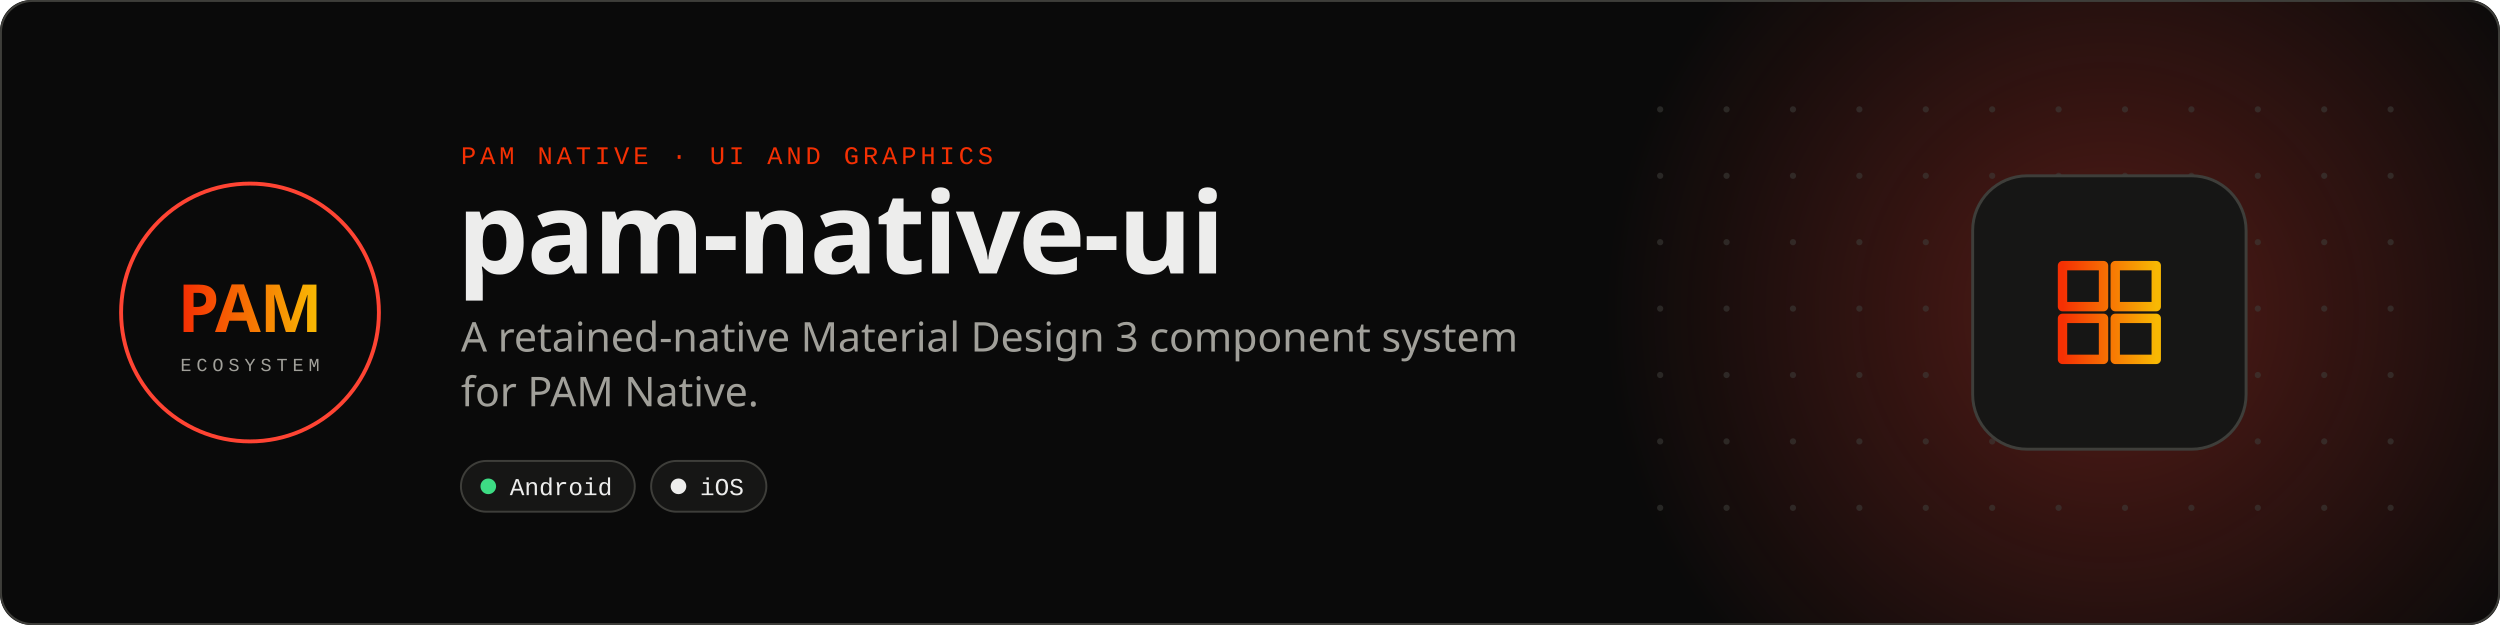
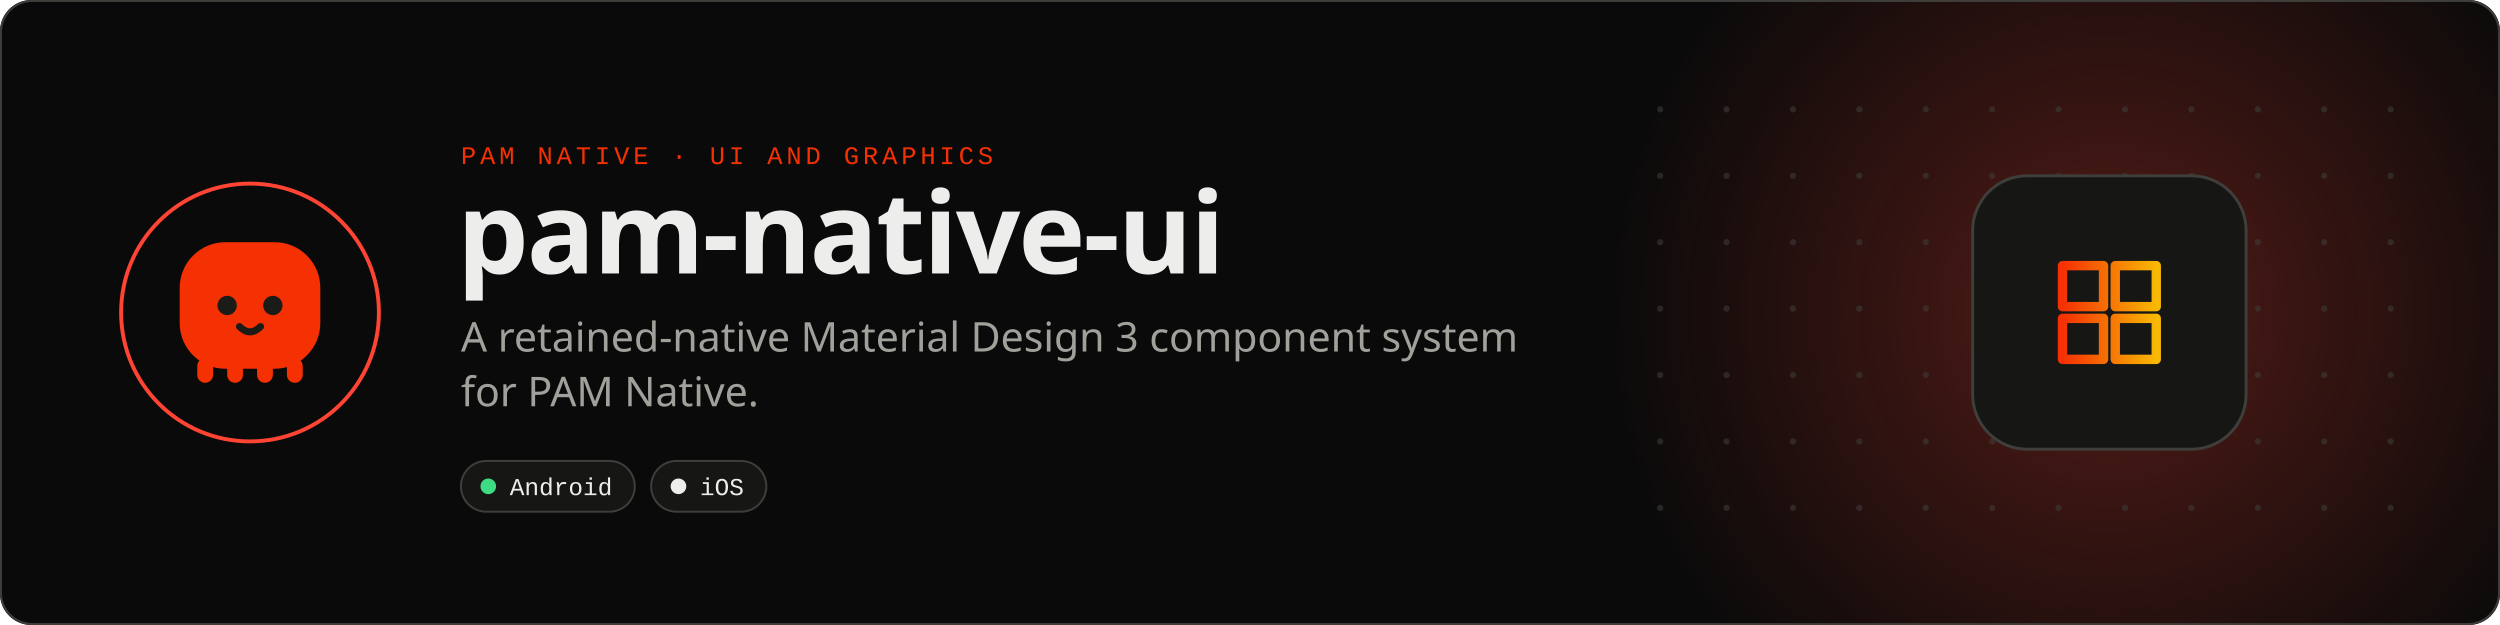
<svg xmlns="http://www.w3.org/2000/svg" viewBox="0 0 1280 320" width="1280" height="320" role="img" aria-label="pam-native-ui: A retained-native Material Design 3 component system for PAM Native.">
  <defs>
    <linearGradient id="pg" x1="0" y1="0" x2="1" y2="0">
      <stop offset="0" stop-color="#f53003" />
      <stop offset="1" stop-color="#f8b803" />
    </linearGradient>
    <radialGradient id="gl">
      <stop offset="0" stop-color="#ff4433" stop-opacity=".30" />
      <stop offset="1" stop-color="#ff4433" stop-opacity="0" />
    </radialGradient>
    <clipPath id="cl">
      <rect width="1280" height="320" rx="16" />
    </clipPath>
  </defs>
  <g clip-path="url(#cl)">
    <rect width="1280" height="320" fill="#0a0a0a" />
    <circle cx="1080" cy="160" r="260" fill="url(#gl)" />
    <g fill="#3e3e3a" opacity=".55">
      <circle cx="850" cy="56" r="1.6" />
      <circle cx="850" cy="90" r="1.6" />
      <circle cx="850" cy="124" r="1.6" />
      <circle cx="850" cy="158" r="1.6" />
      <circle cx="850" cy="192" r="1.6" />
      <circle cx="850" cy="226" r="1.6" />
      <circle cx="850" cy="260" r="1.6" />
      <circle cx="884" cy="56" r="1.6" />
      <circle cx="884" cy="90" r="1.6" />
      <circle cx="884" cy="124" r="1.6" />
      <circle cx="884" cy="158" r="1.6" />
      <circle cx="884" cy="192" r="1.6" />
      <circle cx="884" cy="226" r="1.6" />
      <circle cx="884" cy="260" r="1.6" />
      <circle cx="918" cy="56" r="1.6" />
      <circle cx="918" cy="90" r="1.6" />
      <circle cx="918" cy="124" r="1.6" />
      <circle cx="918" cy="158" r="1.6" />
      <circle cx="918" cy="192" r="1.6" />
      <circle cx="918" cy="226" r="1.6" />
      <circle cx="918" cy="260" r="1.6" />
      <circle cx="952" cy="56" r="1.6" />
      <circle cx="952" cy="90" r="1.6" />
      <circle cx="952" cy="124" r="1.6" />
      <circle cx="952" cy="158" r="1.6" />
      <circle cx="952" cy="192" r="1.6" />
      <circle cx="952" cy="226" r="1.6" />
      <circle cx="952" cy="260" r="1.6" />
      <circle cx="986" cy="56" r="1.6" />
      <circle cx="986" cy="90" r="1.6" />
      <circle cx="986" cy="124" r="1.6" />
      <circle cx="986" cy="158" r="1.6" />
      <circle cx="986" cy="192" r="1.6" />
      <circle cx="986" cy="226" r="1.6" />
      <circle cx="986" cy="260" r="1.6" />
      <circle cx="1020" cy="56" r="1.6" />
      <circle cx="1020" cy="90" r="1.6" />
      <circle cx="1020" cy="124" r="1.6" />
      <circle cx="1020" cy="158" r="1.6" />
      <circle cx="1020" cy="192" r="1.6" />
      <circle cx="1020" cy="226" r="1.6" />
      <circle cx="1020" cy="260" r="1.6" />
      <circle cx="1054" cy="56" r="1.6" />
      <circle cx="1054" cy="90" r="1.6" />
      <circle cx="1054" cy="124" r="1.6" />
      <circle cx="1054" cy="158" r="1.6" />
      <circle cx="1054" cy="192" r="1.6" />
      <circle cx="1054" cy="226" r="1.6" />
      <circle cx="1054" cy="260" r="1.6" />
      <circle cx="1088" cy="56" r="1.6" />
      <circle cx="1088" cy="90" r="1.6" />
      <circle cx="1088" cy="124" r="1.6" />
      <circle cx="1088" cy="158" r="1.6" />
      <circle cx="1088" cy="192" r="1.6" />
      <circle cx="1088" cy="226" r="1.6" />
      <circle cx="1088" cy="260" r="1.6" />
      <circle cx="1122" cy="56" r="1.6" />
      <circle cx="1122" cy="90" r="1.6" />
      <circle cx="1122" cy="124" r="1.6" />
      <circle cx="1122" cy="158" r="1.6" />
      <circle cx="1122" cy="192" r="1.6" />
      <circle cx="1122" cy="226" r="1.6" />
      <circle cx="1122" cy="260" r="1.6" />
      <circle cx="1156" cy="56" r="1.6" />
      <circle cx="1156" cy="90" r="1.6" />
      <circle cx="1156" cy="124" r="1.6" />
      <circle cx="1156" cy="158" r="1.6" />
      <circle cx="1156" cy="192" r="1.6" />
      <circle cx="1156" cy="226" r="1.6" />
      <circle cx="1156" cy="260" r="1.6" />
      <circle cx="1190" cy="56" r="1.6" />
      <circle cx="1190" cy="90" r="1.6" />
      <circle cx="1190" cy="124" r="1.6" />
      <circle cx="1190" cy="158" r="1.6" />
      <circle cx="1190" cy="192" r="1.6" />
      <circle cx="1190" cy="226" r="1.6" />
      <circle cx="1190" cy="260" r="1.6" />
      <circle cx="1224" cy="56" r="1.6" />
      <circle cx="1224" cy="90" r="1.6" />
      <circle cx="1224" cy="124" r="1.6" />
      <circle cx="1224" cy="158" r="1.6" />
      <circle cx="1224" cy="192" r="1.6" />
      <circle cx="1224" cy="226" r="1.6" />
      <circle cx="1224" cy="260" r="1.6" />
    </g>
  </g>
  <rect x=".5" y=".5" width="1279" height="319" rx="16" fill="none" stroke="#3e3e3a" />
  <circle cx="128" cy="160" r="66" fill="#0a0a0a" stroke="#ff4433" stroke-width="2" />
  <circle cx="128" cy="160" r="66" fill="none" stroke="#ff4433">
    <animate attributeName="r" values="66;92" dur="3s" repeatCount="indefinite" />
    <animate attributeName="stroke-opacity" values=".5;0" dur="3s" repeatCount="indefinite" />
  </circle>
-   <text x="128" y="170" text-anchor="middle" font-family="-apple-system, BlinkMacSystemFont, 'Segoe UI', 'Noto Sans', Helvetica, Arial, sans-serif" font-weight="700" font-size="34" letter-spacing="-.5" fill="url(#pg)">PAM</text>
-   <text x="128" y="190" text-anchor="middle" font-family="ui-monospace, SFMono-Regular, 'SF Mono', Menlo, Consolas, 'Liberation Mono', monospace" font-size="9.5" letter-spacing="2.5" fill="#a1a09a">ECOSYSTEM</text>
+   <g transform="translate(74 104.2) scale(.9)">
+     <rect x="30" y="88" width="9" height="14" rx="4.5" fill="#f53003" />
+     <rect x="47" y="88" width="9" height="14" rx="4.5" fill="#f53003" />
+     <rect x="64" y="88" width="9" height="14" rx="4.5" fill="#f53003" />
+     <rect x="81" y="88" width="9" height="14" rx="4.5" fill="#f53003" />
+     <rect x="20" y="22" width="80" height="72" rx="26" fill="#f53003" />
+     <circle cx="47" cy="58" r="5.5" fill="#1b1b18" />
+     <circle cx="73" cy="58" r="5.5" fill="#1b1b18" />
+     <path d="M54 70q6 6 12 0" stroke="#1b1b18" stroke-width="4" stroke-linecap="round" fill="none" />
+   </g>
  <text x="236" y="84" font-family="ui-monospace, SFMono-Regular, 'SF Mono', Menlo, Consolas, 'Liberation Mono', monospace" font-size="13" letter-spacing="2" fill="#f53003">PAM NATIVE · UI AND GRAPHICS</text>
  <text x="234" y="140" font-family="-apple-system, BlinkMacSystemFont, 'Segoe UI', 'Noto Sans', Helvetica, Arial, sans-serif" font-weight="700" font-size="58" letter-spacing="-1" fill="#ededec">pam-native-ui</text>
  <text x="236" y="180" font-family="-apple-system, BlinkMacSystemFont, 'Segoe UI', 'Noto Sans', Helvetica, Arial, sans-serif" font-size="21" fill="#a1a09a">A retained-native Material Design 3 component system</text>
  <text x="236" y="208" font-family="-apple-system, BlinkMacSystemFont, 'Segoe UI', 'Noto Sans', Helvetica, Arial, sans-serif" font-size="21" fill="#a1a09a">for PAM Native.</text>
  <rect x="236" y="236" width="89" height="26" rx="13" fill="#161615" stroke="#3e3e3a" />
  <circle cx="250" cy="249" r="4" fill="#3ddc84" />
  <text x="261" y="253.5" font-family="ui-monospace, SFMono-Regular, 'SF Mono', Menlo, Consolas, 'Liberation Mono', monospace" font-size="12.5" fill="#ededec">Android</text>
  <rect x="333.375" y="236" width="59" height="26" rx="13" fill="#161615" stroke="#3e3e3a" />
  <circle cx="347.375" cy="249" r="4" fill="#ededec" />
  <text x="358.375" y="253.5" font-family="ui-monospace, SFMono-Regular, 'SF Mono', Menlo, Consolas, 'Liberation Mono', monospace" font-size="12.5" fill="#ededec">iOS</text>
  <rect x="1010" y="90" width="140" height="140" rx="28" fill="#161615" stroke="#3e3e3a" stroke-width="1.5" />
  <g transform="translate(1044 124) scale(3)" fill="none" stroke="url(#pg)" stroke-width="1.6" stroke-linecap="round" stroke-linejoin="round">
    <path d="M4 4h7v7H4zM13 4h7v7h-7zM4 13h7v7H4zM13 13h7v7h-7z" />
  </g>
</svg>
